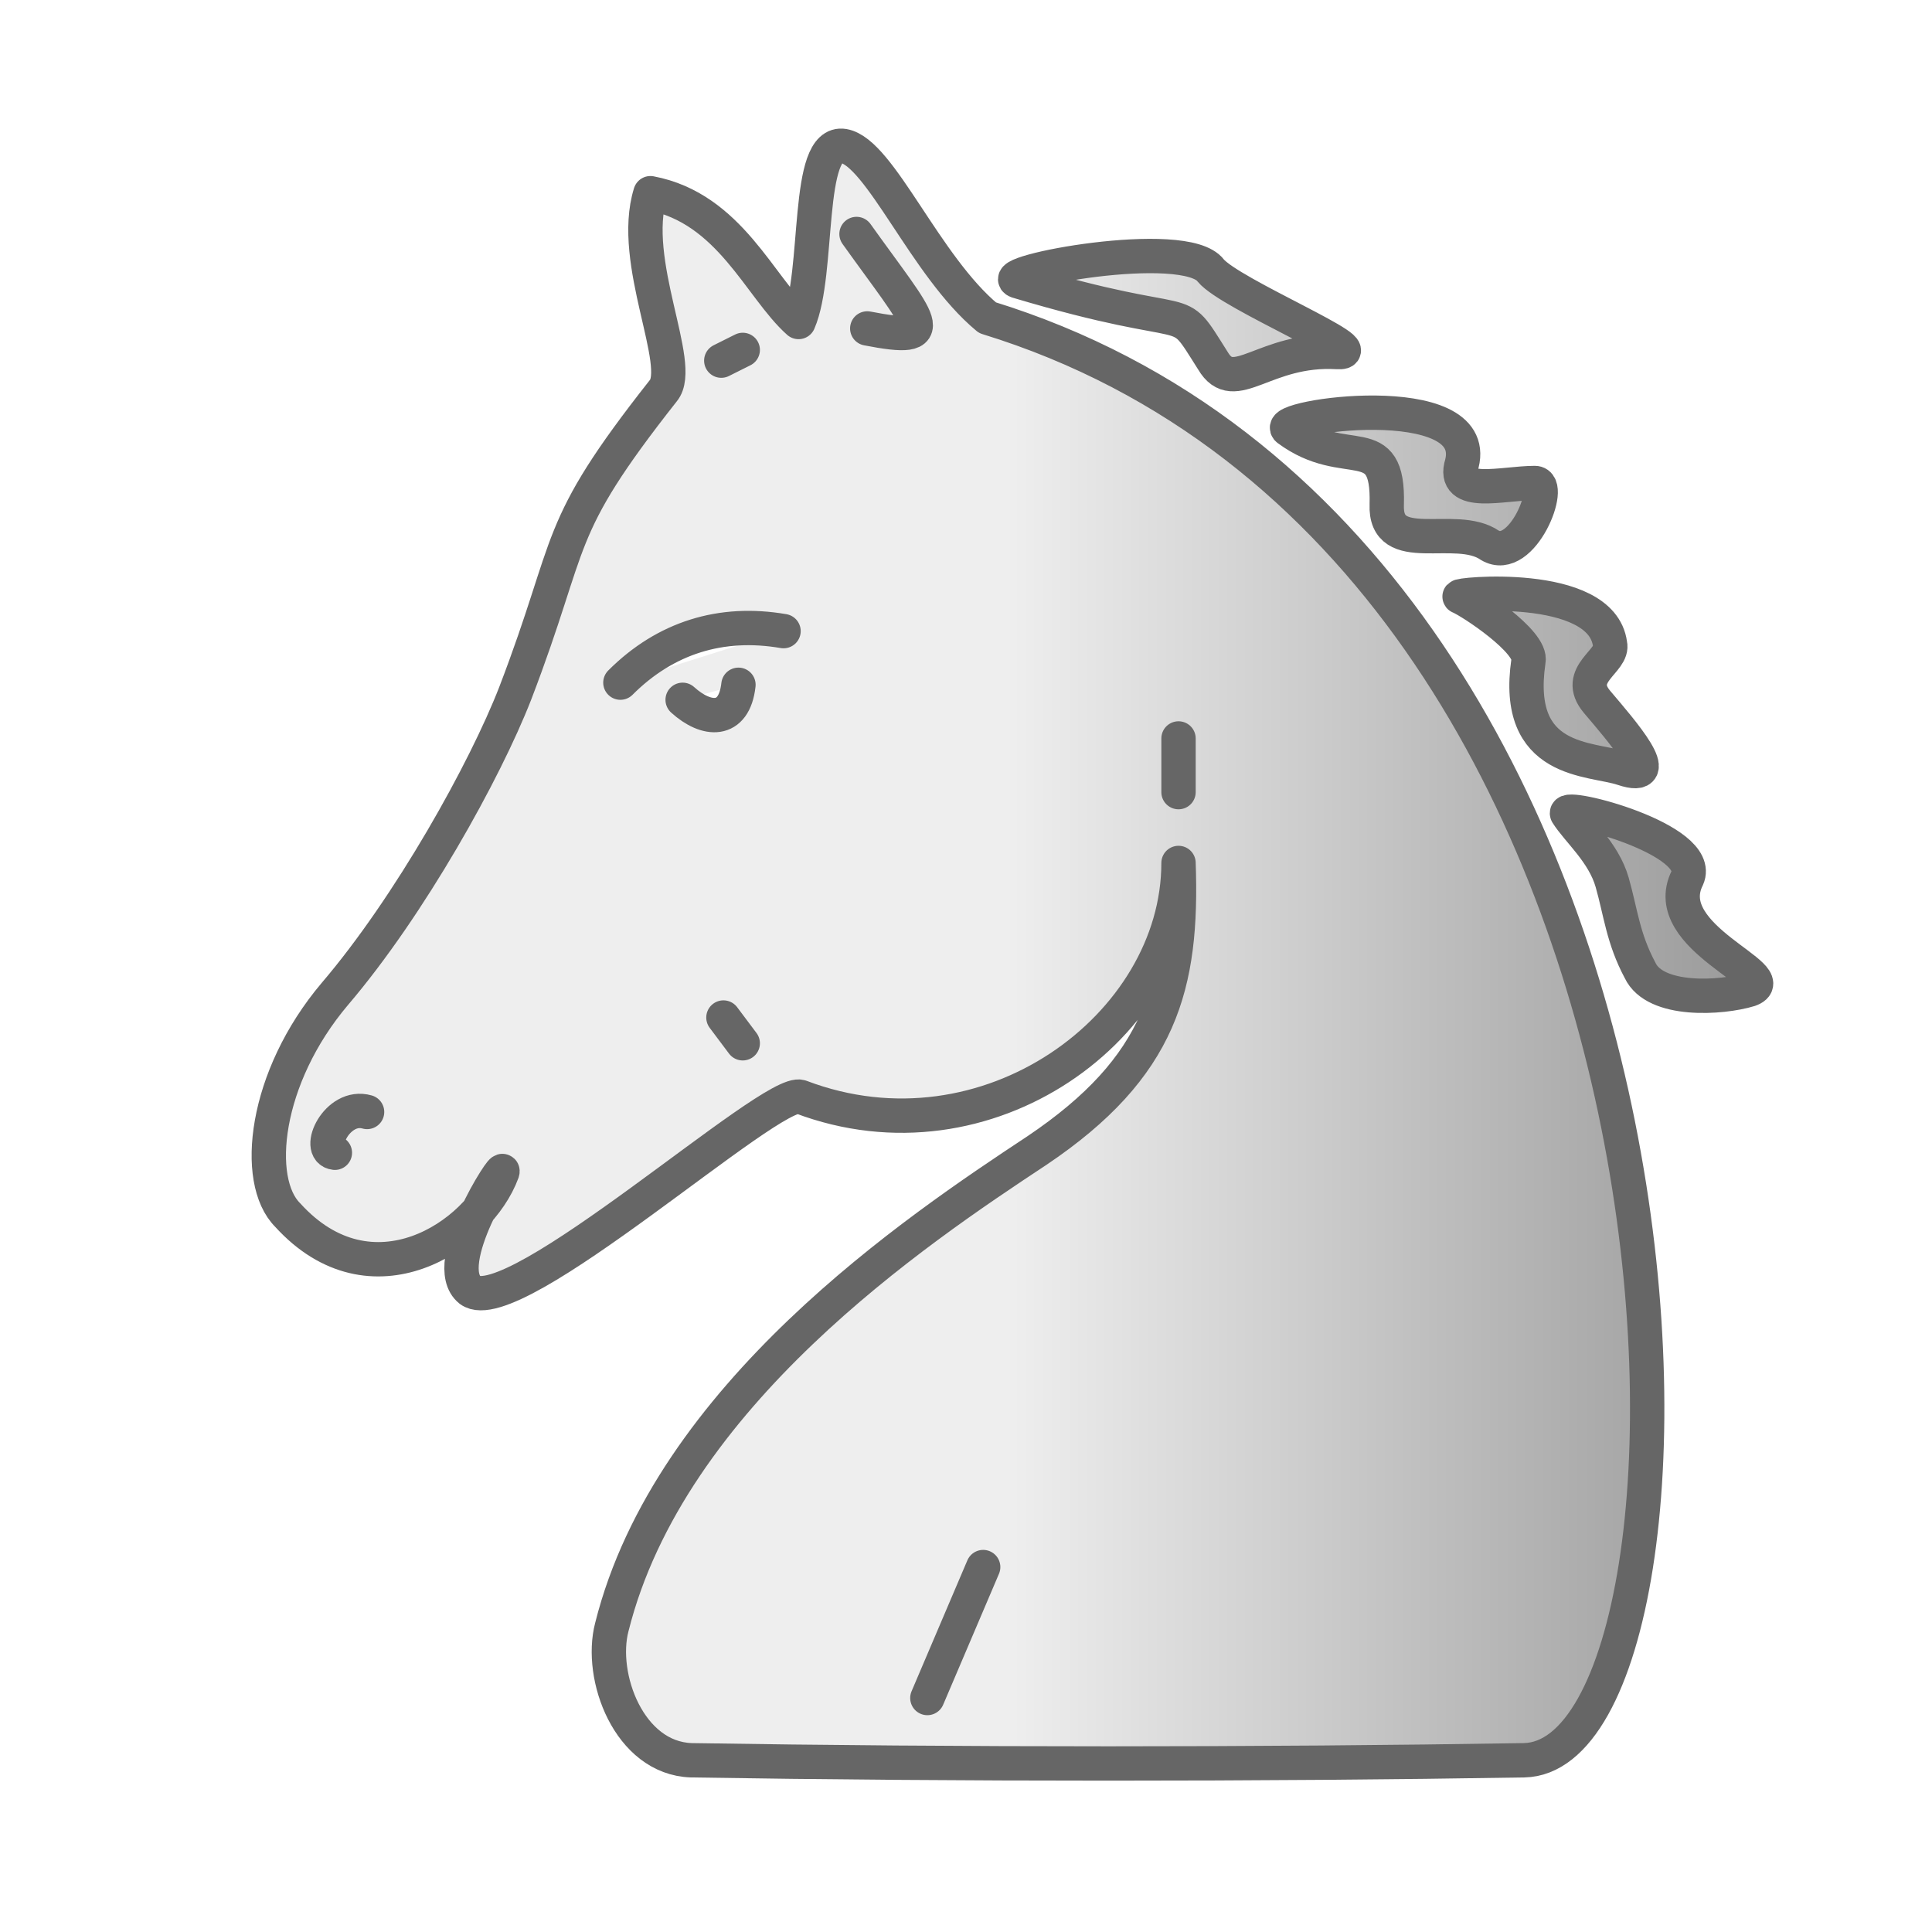
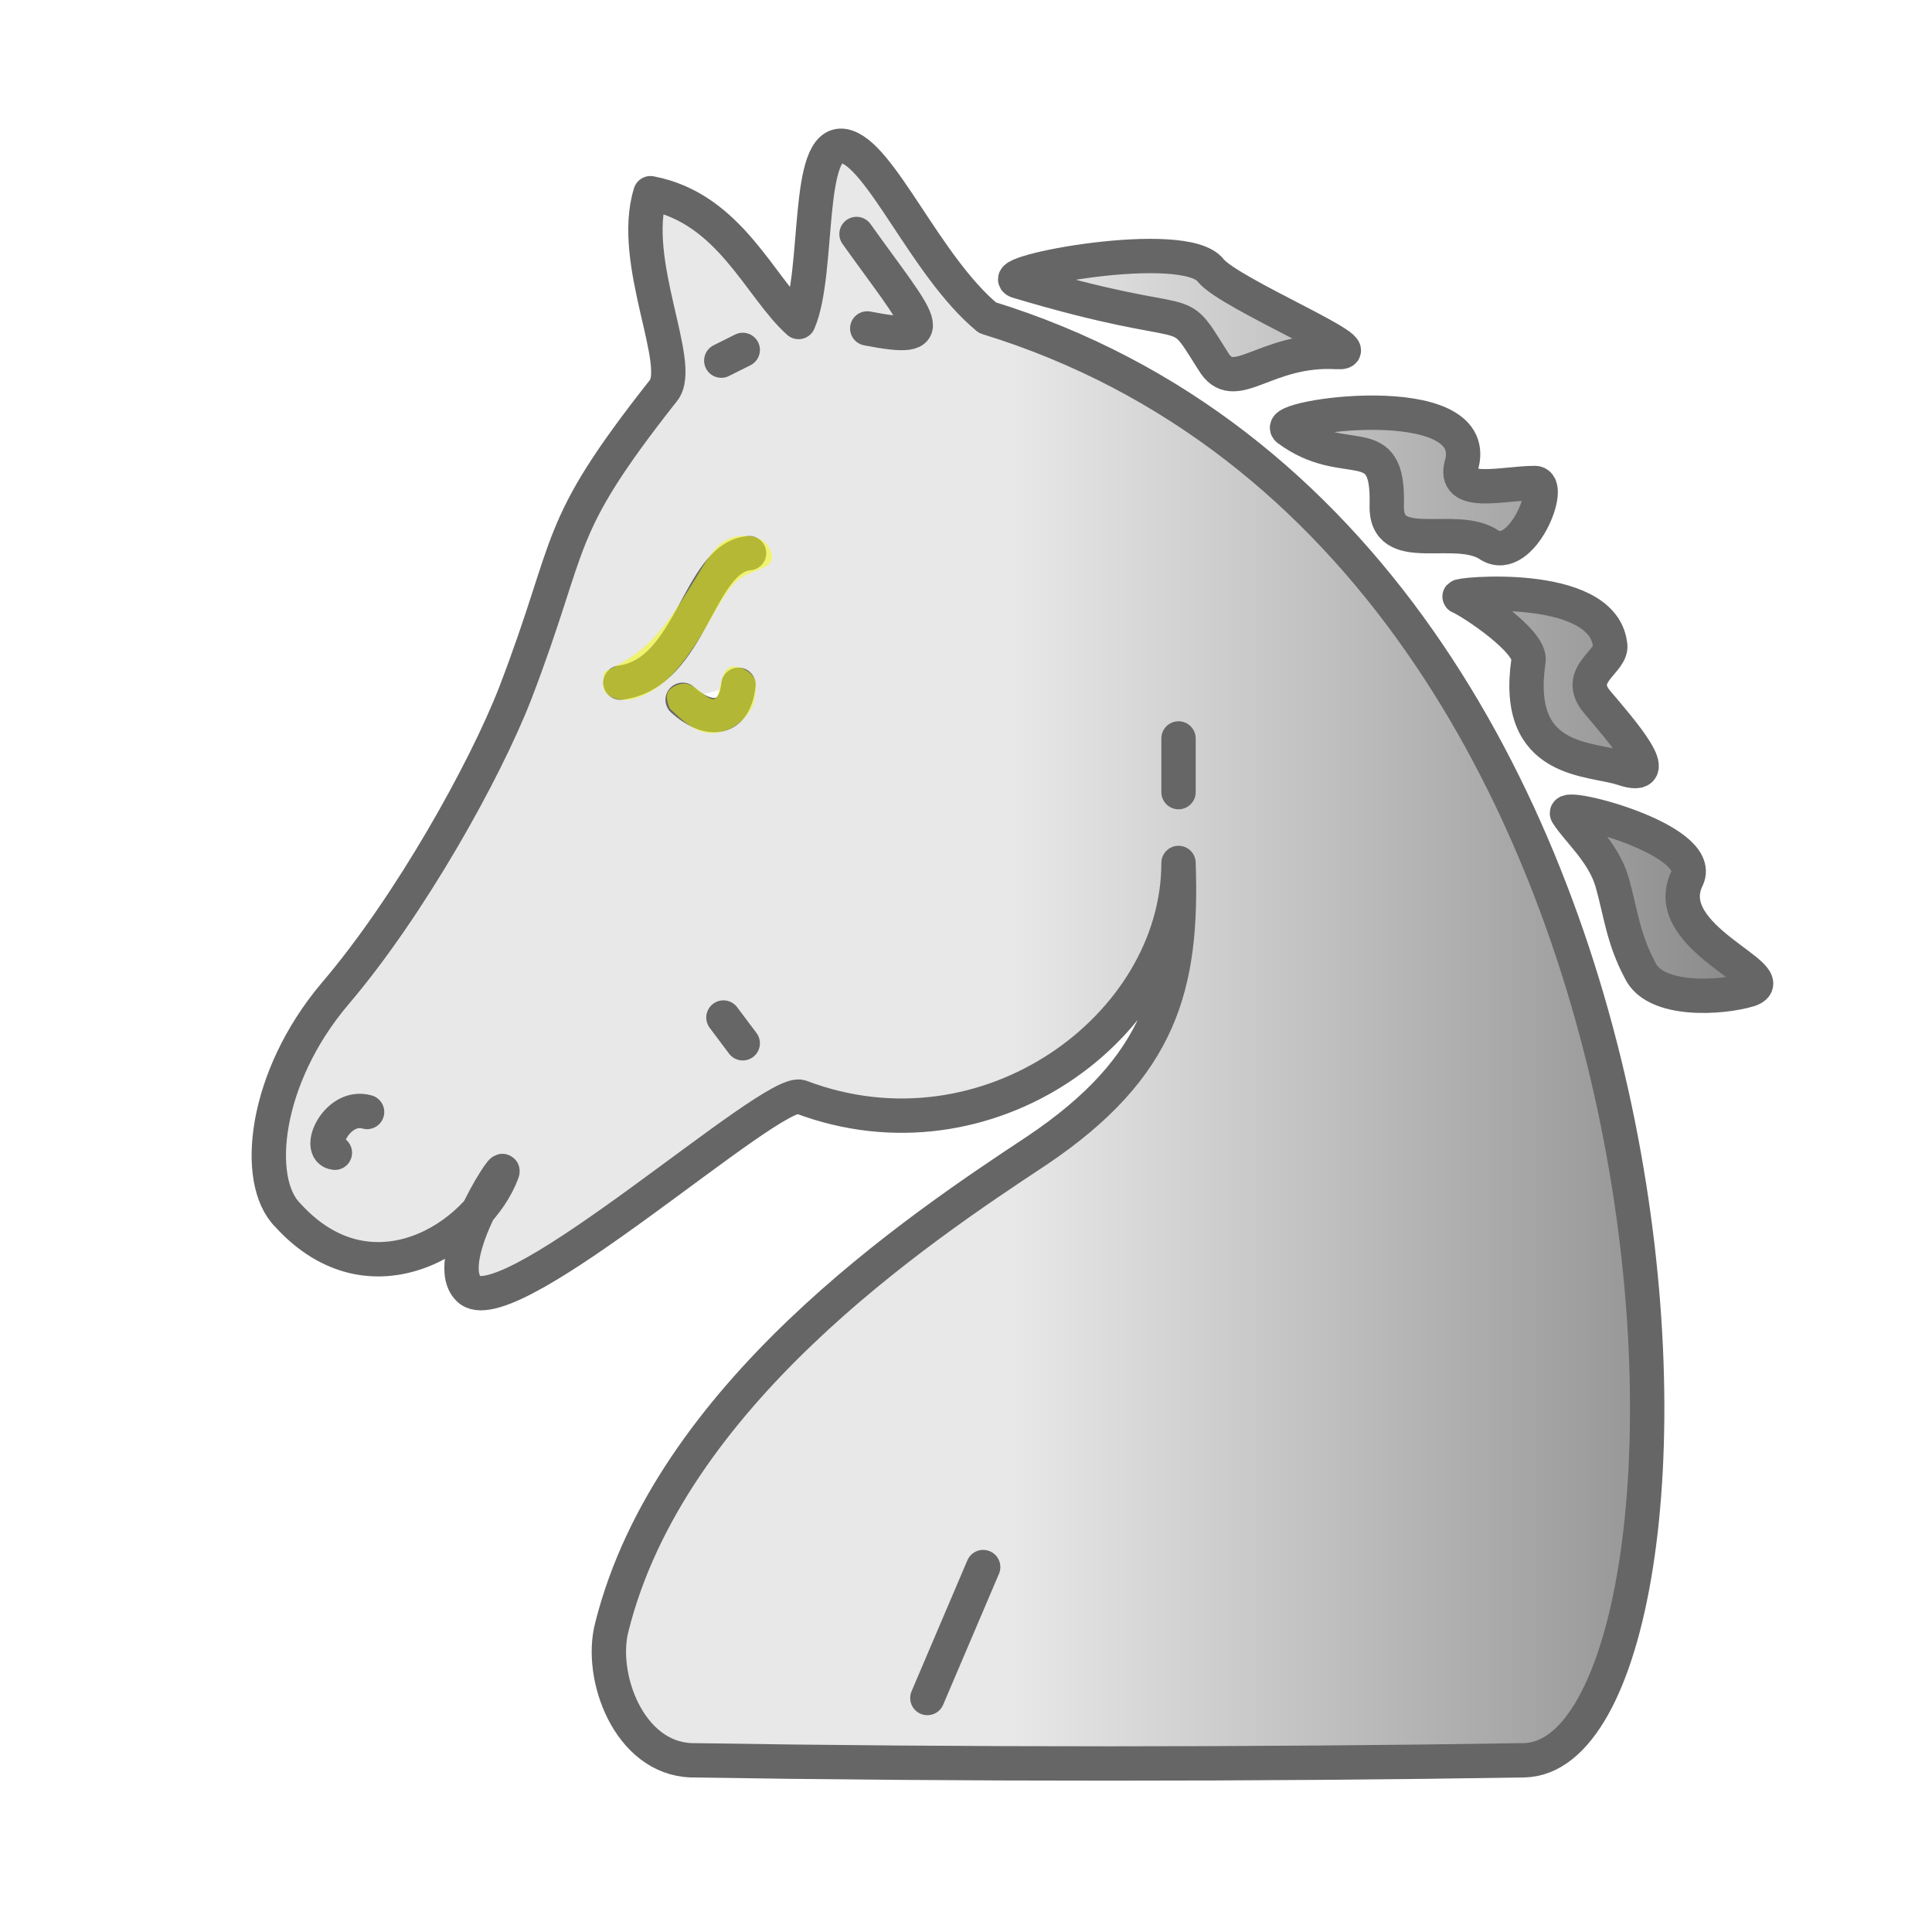
- <svg xmlns="http://www.w3.org/2000/svg" width="900" height="900">
+ <svg xmlns="http://www.w3.org/2000/svg" xmlns:ns1="https://boxy-svg.com" width="900" height="900">
  <defs>
-     <linearGradient id="a">
-       <stop offset="50%" stop-color="#eee" />
-       <stop offset="100%" stop-color="#999" />
+     <linearGradient id="a" spreadMethod="pad">
+       <stop offset="0.5" style="stop-color: rgb(232, 232, 232);" />
+       <stop offset="1" stop-color="#888" />
    </linearGradient>
  </defs>
  <g stroke="#666" stroke-width="16" stroke-linecap="round" stroke-linejoin="round" fill="url(#a)" transform="translate(20,0)">
-     <path d="M529 402c0 76-89 142-176 109-13-5-134 105-154 90-15-12 17-61 15-55-11 30-61 63-100 20-16-16-11-64 22-103 35-41 70-104 84-140 28-73 17-75 69-141 10-12-16-60-6-92 37 7 51 44 69 60 10-23 3-85 21-82 17 3 38 56 67 80 351 108 349 670 250 672-121 2-266 2-388 0-29-1-43-39-37-62 27-108 142-185 198-222 58-39 68-77 66-134M345 294c-29-5-55 3-76 24m29 8c11 10 24 11 26-7M151 518c-14-4-24 18-15 19m181-63l9 12m203-117v-25M326 163l-10 5m63-59c30 42 41 51 5 44M454 131c87 26 72 7 91 37 10 17 24-6 58-4 18 1-50-27-59-38-12-16-102 1-90 5M580 200c27 20 47-1 46 35-1 25 32 8 48 19 15 9 30-29 21-29-15 0-39 7-34-9 9-36-89-22-81-16M660 278c5 2 34 21 32 30-7 48 29 45 44 50 21 7-1-18-12-31s8-19 6-27c-4-30-73-23-70-22M710 379c5 8 17 18 21 32s5 26 13 41c7 15 38 13 51 9 17-6-43-24-29-52 8-18-58-35-56-30M438 730l-26 61" />
+     <path d="M 529 402 C 529 478 440 544 353 511 C 340 506 219 616 199 601 C 184 589 216 540 214 546 C 203 576 153 609 114 566 C 98 550 103 502 136 463 C 171 422 206 359 220 323 C 248 250 237 248 289 182 C 299 170 273 122 283 90 C 320 97 334 134 352 150 C 362 127 355 65 373 68 C 390 71 411 124 440 148 C 791 256 789 818 690 820 C 569 822 424 822 302 820 C 273 819 259 781 265 758 C 292 650 407 573 463 536 C 521 497 531 459 529 402 M 328.948 257.671 C 305.101 259.756 302.231 313.818 269 318 M 298 326 C 309 336 322 337 324 319 M 151 518 C 137 514 127 536 136 537 M 317 474 L 326 486 M 529 369 L 529 344 M 326 163 L 316 168 M 379 109 C 409 151 420 160 384 153 M 454 131 C 541 157 526 138 545 168 C 555 185 569 162 603 164 C 621 165 553 137 544 126 C 532 110 442 127 454 131 M 580 200 C 607 220 627 199 626 235 C 625 260 658 243 674 254 C 689 263 704 225 695 225 C 680 225 656 232 661 216 C 670 180 572 194 580 200 M 660 278 C 665 280 694 299 692 308 C 685 356 721 353 736 358 C 757 365 735 340 724 327 C 713 314 732 308 730 300 C 726 270 657 277 660 278 M 710 379 C 715 387 727 397 731 411 C 735 425 736 437 744 452 C 751 467 782 465 795 461 C 812 455 752 437 766 409 C 774 391 708 374 710 379 M 438 730 L 412 791" style="fill-rule: nonzero;" />
  </g>
+   <path style="fill: rgba(243, 251, 12, 0.55);" d="M 285.31 311.118 C 289.112 309.146 296.715 305.204 304.038 297.6 C 311.36 289.996 318.4 278.732 323.61 270.142 C 328.82 261.553 332.2 255.639 336.706 252.541 C 341.211 249.443 346.844 249.162 350.786 250.007 C 354.729 250.851 356.982 252.823 358.39 255.357 C 359.798 257.892 360.361 260.99 357.826 263.102 C 355.292 265.214 349.659 266.341 345.435 269.016 C 341.211 271.691 338.395 275.916 335.297 281.126 C 332.2 286.335 328.82 292.531 325.159 298.304 C 321.498 304.077 317.556 309.428 313.754 313.512 C 309.952 317.595 306.291 320.411 302.489 322.523 C 298.687 324.635 294.745 326.043 290.943 326.043 C 287.141 326.043 283.48 324.635 281.931 322.241 C 280.382 319.848 280.945 316.468 281.227 314.779 C 281.508 313.089 281.508 313.089 281.508 313.089 C 281.508 313.089 281.508 313.089 285.31 311.118" ns1:d="M 281.508 313.089 U 304.319 301.261 U 325.441 267.467 U 335.579 249.725 U 352.476 248.88 U 359.235 254.794 U 360.924 264.088 U 344.027 267.467 U 335.579 280.14 U 325.441 298.726 U 313.613 314.779 U 302.63 323.227 U 290.802 327.451 U 279.819 323.227 U 281.508 313.089 U 281.508 313.089 Z 1@0760d21e" />
+   <path style="fill: rgba(243, 251, 12, 0.54);" d="M 314.317 332.239 C 316.71 334.492 321.498 338.997 326.567 340.687 C 331.636 342.377 336.987 341.25 341.211 338.857 C 345.435 336.463 348.533 332.802 350.082 329.986 C 351.63 327.17 351.631 325.198 351.912 322.664 C 352.194 320.129 352.757 317.031 350.082 314.215 C 347.406 311.399 341.492 308.864 338.535 311.821 C 335.578 314.778 335.579 323.227 333.467 325.198 C 331.355 327.169 327.13 322.664 323.892 320.411 C 320.653 318.158 318.4 318.158 316.147 318.862 C 313.894 319.566 311.641 320.974 310.937 322.945 C 310.233 324.916 311.078 327.451 311.501 328.719 C 311.923 329.986 311.923 329.986 311.923 329.986 C 311.923 329.986 311.923 329.986 314.317 332.239" ns1:d="M 311.923 329.986 U 326.285 343.503 U 342.338 340.124 U 351.63 329.141 U 351.631 323.227 U 353.32 313.933 U 335.578 306.33 U 335.579 331.675 U 322.906 318.158 U 316.147 318.158 U 309.388 322.382 U 311.923 329.986 U 311.923 329.986 Z 1@e7c0ccd8" />
</svg>
